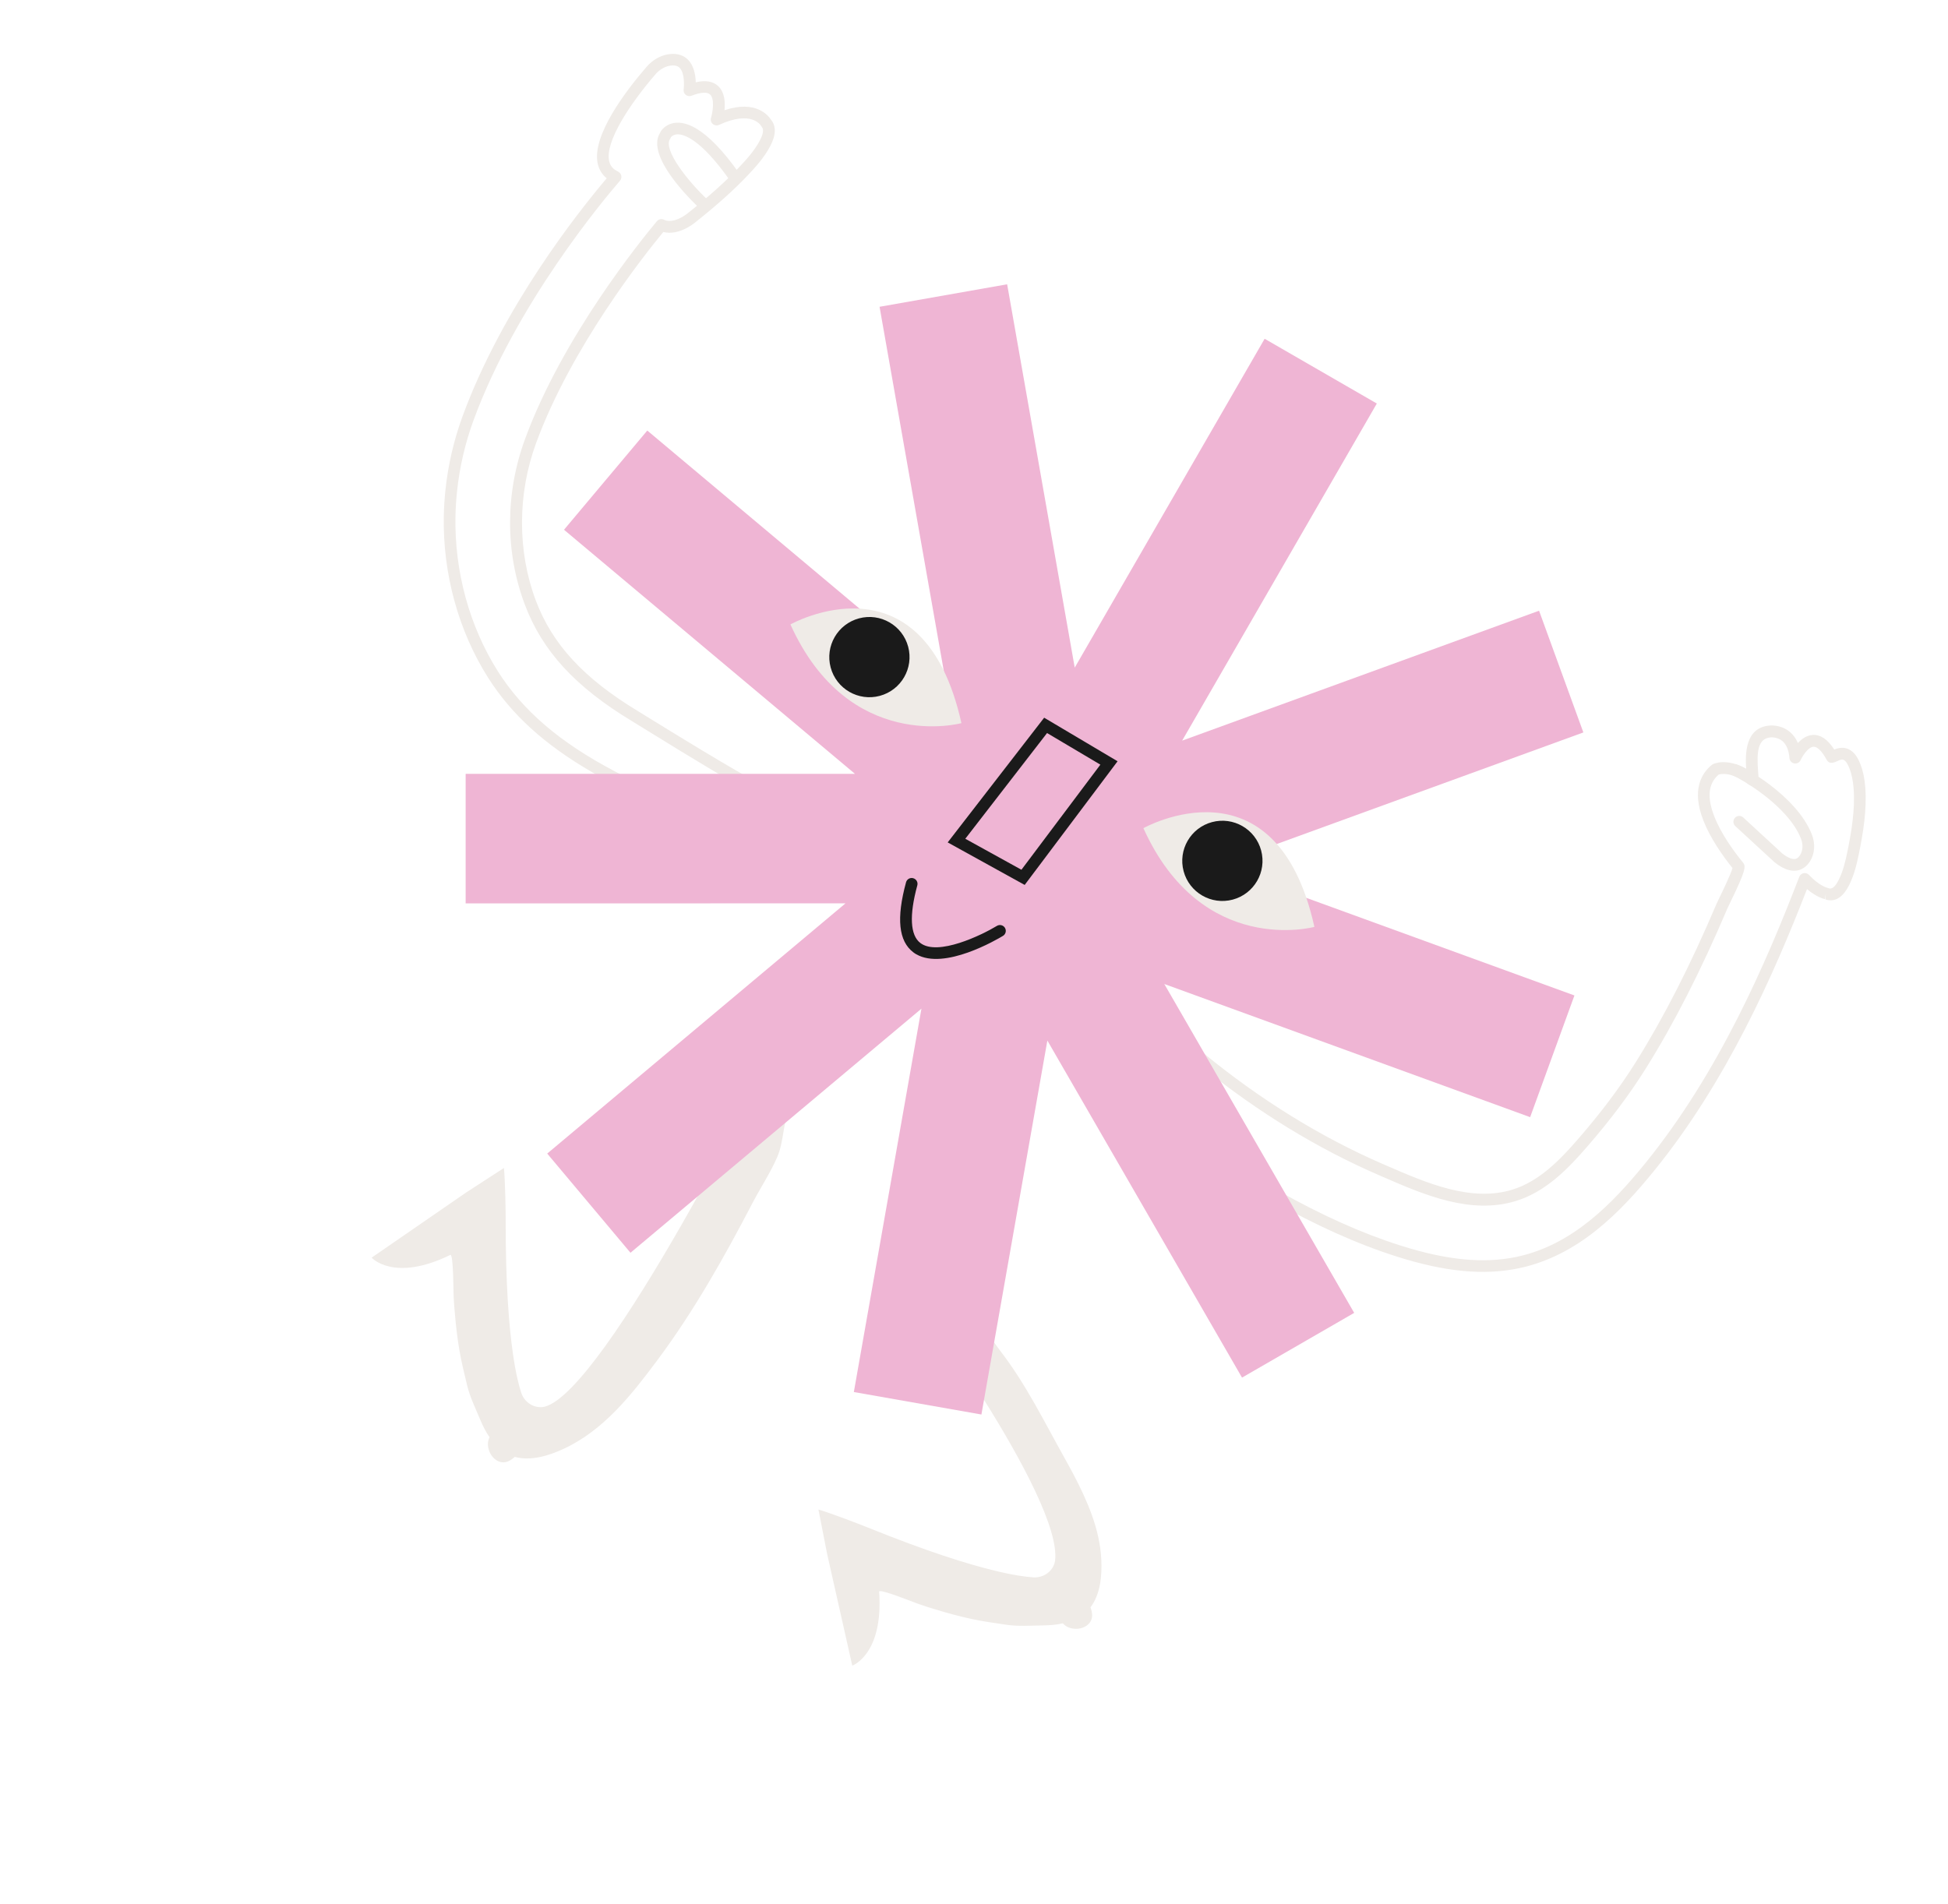
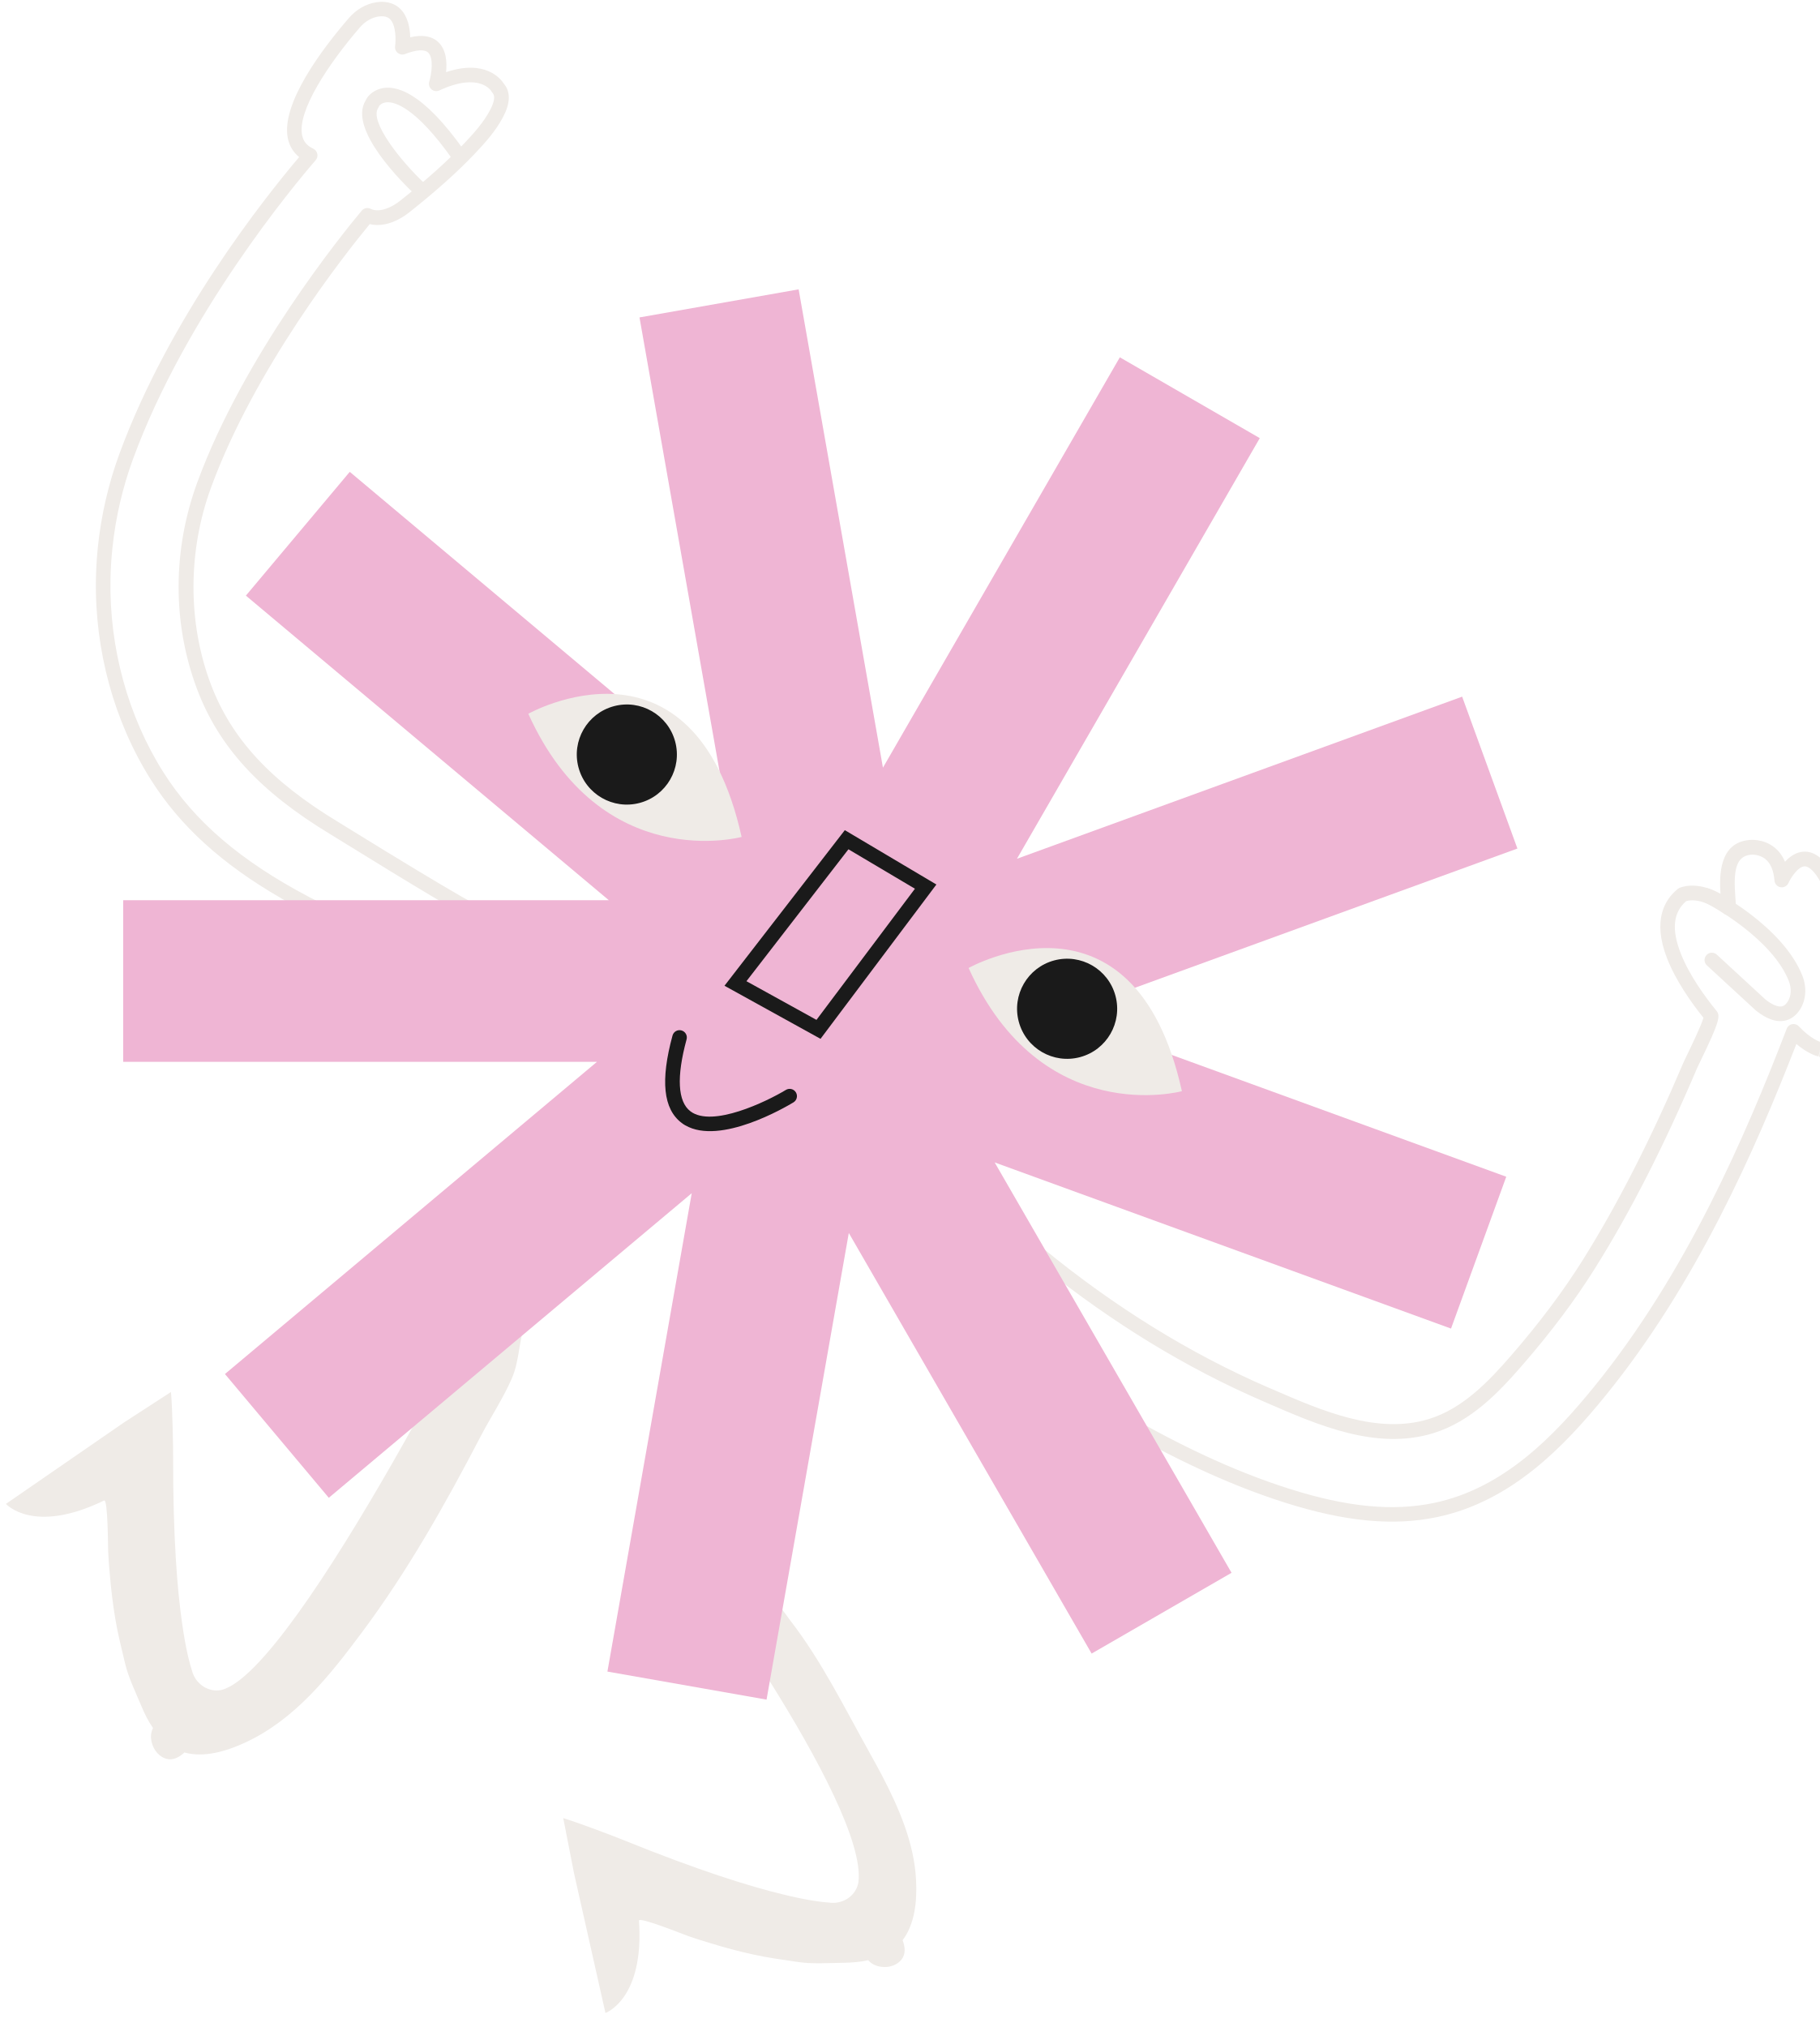
- <svg xmlns="http://www.w3.org/2000/svg" width="223" height="218" viewBox="0 0 223 218" fill="none">
+ <svg xmlns="http://www.w3.org/2000/svg" width="100%" height="100%" viewBox="42 6 167 186" fill="none">
  <path d="M144.551 136.872C141.039 134.844 137.61 132.611 134.337 130.223C134.137 130.077 133.765 129.806 133.642 129.337C133.535 128.917 133.681 128.543 133.766 128.321L136.675 120.823C136.752 120.622 136.922 120.471 137.129 120.416C137.335 120.361 137.555 120.404 137.723 120.545C144.273 125.921 151.222 130.213 158.368 133.308L158.841 133.511C163.326 135.458 168.411 137.66 173.13 136.212C176.262 135.251 178.657 132.715 180.657 130.415C183.283 127.388 185.438 124.517 187.243 121.641C190.454 116.518 193.487 110.577 196.508 103.475C196.554 103.366 196.676 103.109 196.844 102.765C197.179 102.071 198.152 100.069 198.33 99.389C197.216 98.004 195.79 95.988 194.988 93.926C193.633 90.44 194.774 88.547 195.969 87.573C196.009 87.543 196.048 87.513 196.089 87.494C196.158 87.459 197.62 86.757 199.894 88.009C199.783 86.333 199.779 83.32 202.544 83.078C202.568 83.074 203.815 82.92 204.857 83.771C205.271 84.106 205.592 84.541 205.816 85.076C206.253 84.599 206.838 84.176 207.553 84.148C208.433 84.115 209.248 84.677 209.983 85.826C210.047 85.798 210.091 85.775 210.106 85.771C210.654 85.572 211.159 85.575 211.606 85.776C212.354 86.116 212.736 86.891 212.983 87.523C213.278 88.283 213.451 89.126 213.532 90.181C213.723 92.717 213.282 95.38 212.821 97.647C212.585 98.804 212.285 100.142 211.68 101.348C211.037 102.628 210.233 103.204 209.287 103.064C209.146 103.044 209.032 103 208.951 102.966L209.027 102.289L208.901 102.946C208.795 102.924 207.977 102.745 206.86 101.798C203.063 111.567 197.662 123.834 189.341 134.07C185.515 138.776 180.693 143.777 173.895 145.208C169.868 146.054 165.425 145.63 159.91 143.878C155.381 142.439 150.676 140.329 145.528 137.427C145.198 137.241 144.872 137.057 144.544 136.868L144.551 136.872ZM134.988 129.049C135.031 129.073 135.096 129.119 135.124 129.14C138.659 131.718 142.384 134.118 146.189 136.267C151.253 139.125 155.874 141.199 160.318 142.611C165.604 144.291 169.832 144.701 173.624 143.907C180.013 142.563 184.63 137.759 188.307 133.237C196.778 122.817 202.199 110.212 205.974 100.396C206.055 100.18 206.243 100.022 206.469 99.978C206.695 99.934 206.928 100.007 207.084 100.176C208.248 101.407 209.117 101.634 209.162 101.646C209.256 101.666 209.347 101.697 209.437 101.731C209.868 101.809 210.239 101.242 210.483 100.758C211.014 99.702 211.29 98.467 211.509 97.392C211.95 95.214 212.377 92.665 212.196 90.293C212.124 89.373 211.978 88.651 211.733 88.016C211.59 87.65 211.358 87.144 211.051 87.002C211.01 86.983 210.878 86.924 210.568 87.037L210.517 87.065C210.003 87.305 209.425 87.579 209.105 86.984C208.585 86.024 208.041 85.483 207.607 85.499C207.004 85.522 206.341 86.558 206.131 87.027C206.006 87.304 205.708 87.465 205.406 87.412C205.104 87.361 204.877 87.111 204.851 86.808C204.777 85.892 204.5 85.229 204.027 84.838C203.434 84.352 202.692 84.426 202.682 84.429C201.249 84.558 201.079 86.024 201.262 88.349C201.311 88.945 201.335 89.273 201.235 89.538C201.16 89.736 200.995 89.885 200.792 89.942C200.588 90 200.373 89.963 200.202 89.829C198.249 88.339 197.023 88.601 196.743 88.692C195.556 89.719 195.389 91.279 196.24 93.461C197.015 95.455 198.452 97.438 199.524 98.751C199.89 99.198 199.856 99.659 198.053 103.371C197.902 103.686 197.785 103.919 197.745 104.019C194.695 111.187 191.634 117.191 188.386 122.371C186.545 125.309 184.351 128.232 181.678 131.31C179.557 133.751 177.006 136.445 173.533 137.511C168.341 139.105 163.017 136.795 158.319 134.756L157.848 134.55C150.844 131.519 144.034 127.356 137.598 122.176L135.021 128.818C135.001 128.868 134.953 128.997 134.948 129.043C134.952 129.036 134.972 129.048 134.994 129.061L134.988 129.049ZM210.278 86.329C210.278 86.329 210.283 86.336 210.284 86.341C210.284 86.341 210.28 86.334 210.278 86.329Z" fill="#EFEBE7" />
  <path d="M67.783 88.413C62.351 85.277 58.53 81.795 55.856 77.565C52.471 72.208 50.677 65.646 50.804 59.092C50.823 58.107 50.888 57.109 50.989 56.124C51.295 53.234 51.956 50.378 52.959 47.642C57.526 35.199 66.188 24.268 69.453 20.413C68.921 19.98 68.568 19.404 68.421 18.721C67.741 15.524 71.627 10.42 74.01 7.663C74.697 6.867 75.594 6.35 76.536 6.208C77.678 6.038 78.367 6.448 78.748 6.825C79.452 7.529 79.627 8.617 79.647 9.423C80.759 9.161 81.623 9.307 82.214 9.857C82.966 10.558 83.031 11.718 82.938 12.621C86.553 11.406 87.977 13.259 88.248 13.691C88.873 14.431 88.845 15.464 88.157 16.762C87.475 18.049 86.476 19.15 85.595 20.079C83.965 21.798 82.043 23.515 79.552 25.492C79.318 25.677 79.066 25.85 78.797 26.005C77.782 26.59 76.786 26.779 75.933 26.562C73.648 29.331 65.393 39.771 61.373 50.722C59.231 56.549 59.218 63.124 61.336 68.755C63.223 73.772 66.836 77.683 73.046 81.431C73.158 81.495 73.465 81.69 73.922 81.972C84.186 88.316 86.781 89.67 87.372 89.872C87.578 89.856 87.788 89.938 87.929 90.102C88.129 90.331 88.146 90.664 87.979 90.917C87.869 91.076 87.778 91.212 87.547 91.227C86.567 91.705 81.681 94.091 80.964 94.442C80.376 94.923 79.3 94.547 76.378 92.904C76.211 92.807 76.09 92.737 76.024 92.708C75.202 92.286 74.376 91.87 73.549 91.449C72.274 90.805 70.999 90.16 69.735 89.496C69.061 89.142 68.412 88.785 67.786 88.424L67.783 88.413ZM70.801 19.676C70.964 19.77 71.082 19.93 71.121 20.119C71.165 20.323 71.112 20.537 70.972 20.696C69.028 22.942 59.088 34.825 54.215 48.1C53.248 50.736 52.61 53.482 52.32 56.263C52.219 57.209 52.158 58.17 52.14 59.117C52.016 65.414 53.74 71.713 56.986 76.85C59.837 81.362 64.089 85.005 70.354 88.303C71.611 88.963 72.879 89.604 74.145 90.243C74.974 90.66 75.803 91.078 76.628 91.502C76.699 91.538 76.842 91.616 77.028 91.724C79.412 93.066 80.125 93.276 80.339 93.277C80.845 92.997 82.162 92.351 85.782 90.583C83.938 89.654 80.369 87.528 73.212 83.103C72.761 82.826 72.456 82.636 72.346 82.569C65.861 78.654 62.077 74.538 60.078 69.217C57.818 63.203 57.828 56.468 60.111 50.251C64.409 38.539 73.435 27.439 75.198 25.329C75.396 25.094 75.731 25.021 76.009 25.159C76.73 25.515 77.641 25.11 78.12 24.832C78.331 24.709 78.53 24.575 78.71 24.43C81.15 22.497 83.029 20.816 84.614 19.145C85.437 18.279 86.361 17.262 86.966 16.122C87.379 15.347 87.459 14.808 87.203 14.524C87.165 14.485 87.135 14.437 87.109 14.392C87.073 14.327 86.009 12.59 82.318 14.299C82.079 14.41 81.797 14.37 81.596 14.197C81.397 14.025 81.317 13.748 81.394 13.495C81.592 12.84 81.829 11.326 81.293 10.824C80.958 10.504 80.2 10.56 79.164 10.962C78.944 11.049 78.697 11.007 78.506 10.862C78.32 10.715 78.226 10.477 78.26 10.244C78.325 9.783 78.379 8.342 77.797 7.762C77.711 7.677 77.443 7.413 76.732 7.518C76.106 7.611 75.498 7.968 75.019 8.525C72.15 11.853 69.252 16.2 69.73 18.428C69.849 18.986 70.168 19.372 70.75 19.642C70.766 19.651 70.783 19.661 70.799 19.67L70.801 19.676ZM80.337 93.28C80.291 93.284 80.167 93.317 80.063 93.437L80.073 93.442C80.119 93.408 80.197 93.357 80.337 93.28Z" fill="#EFEBE7" />
  <path d="M80.213 23.939C80.17 23.914 80.126 23.884 80.089 23.85C79.036 22.866 73.913 17.864 75.554 15.225C75.719 14.818 76.193 14.362 76.834 14.159C78.246 13.717 80.751 14.351 84.649 19.886C84.863 20.189 84.789 20.605 84.486 20.819C84.184 21.033 83.766 20.962 83.554 20.656C80.13 15.796 78.203 15.352 77.53 15.383C77.065 15.407 76.851 15.65 76.796 15.723C76.777 15.787 76.748 15.844 76.71 15.901C75.867 17.127 78.775 20.785 81.004 22.871C81.273 23.123 81.287 23.546 81.035 23.815C80.818 24.048 80.475 24.09 80.213 23.939Z" fill="#EFEBE7" />
  <path d="M203.883 99.237C203.644 99.098 203.396 98.929 203.146 98.728L198.648 94.585C198.377 94.337 198.36 93.912 198.61 93.637C198.859 93.365 199.28 93.347 199.559 93.599L204.02 97.713C204.598 98.173 205.138 98.41 205.501 98.349C205.578 98.337 205.814 98.298 206.062 97.913C206.391 97.404 206.43 96.701 206.17 96.031C204.669 92.185 199.119 89.095 198.45 88.822C198.137 88.729 197.932 88.418 197.976 88.085C198.03 87.719 198.366 87.463 198.732 87.517C199.267 87.59 205.643 91.013 207.416 95.545C207.833 96.616 207.747 97.772 207.188 98.642C206.814 99.221 206.306 99.579 205.719 99.672C205.16 99.764 204.545 99.619 203.886 99.238L203.883 99.237Z" fill="#EFEBE7" />
  <path d="M57.683 133.736L53.368 136.534L42.545 143.998C42.545 143.998 45.052 146.852 51.554 143.686C51.913 143.518 51.908 148.15 51.928 148.388C51.961 149.08 52.009 149.768 52.078 150.458C52.192 151.835 52.356 153.201 52.584 154.56C52.81 155.94 53.156 157.262 53.476 158.622C53.79 159.948 54.432 161.249 54.959 162.514C55.261 163.239 55.604 163.94 56.043 164.564C55.85 164.951 55.788 165.4 55.939 165.933C56.125 166.639 56.634 167.203 57.242 167.384C57.873 167.569 58.446 167.249 58.927 166.81C60.712 167.304 62.745 166.712 64.497 165.902C69.097 163.775 72.261 159.748 75.228 155.773C79.431 150.136 82.888 143.989 86.131 137.767C87.053 135.997 88.168 134.33 88.968 132.498C89.744 130.714 89.593 128.692 90.376 126.964C90.755 126.126 91.123 125.285 91.52 124.453C91.865 123.735 92.483 122.921 92.688 122.157C92.749 122.052 93.641 120.016 93.635 120.004L91.362 119.74L89.207 118.994C88.264 121.324 69.268 159.287 62.343 161.068C61.199 161.325 60.054 160.598 59.678 159.494C59.388 158.619 59.034 157.227 58.726 155.044C58.264 151.881 57.879 147.046 57.888 139.751C57.894 138.803 57.836 135.37 57.691 133.745L57.683 133.736Z" fill="#EFEBE7" />
  <path d="M93.692 172.838L94.679 177.885L97.565 190.713C97.565 190.713 101.146 189.451 100.64 182.24C100.616 181.841 104.912 183.579 105.138 183.648C105.794 183.874 106.447 184.09 107.114 184.282C108.433 184.69 109.759 185.05 111.109 185.344C112.474 185.651 113.83 185.823 115.207 186.032C116.554 186.234 118.001 186.126 119.37 186.108C120.154 186.097 120.934 186.041 121.674 185.87C121.96 186.192 122.355 186.416 122.904 186.479C123.629 186.57 124.341 186.313 124.735 185.811C125.143 185.295 125.06 184.644 124.835 184.034C125.956 182.562 126.17 180.458 126.071 178.527C125.901 175.083 124.463 171.824 122.885 168.807C122.541 168.154 122.186 167.521 121.83 166.874C119.522 162.746 117.407 158.419 114.514 154.682C113.483 153.344 107.65 144.826 106.535 143.549C106.457 143.456 104.907 141.867 104.892 141.871L103.798 143.878L102.302 145.6C104.112 147.344 121.712 171.633 120.778 178.721C120.59 179.879 119.492 180.669 118.322 180.606C117.401 180.546 115.98 180.358 113.839 179.83C110.733 179.081 106.101 177.63 99.34 174.897C98.46 174.537 95.259 173.31 93.694 172.834L93.692 172.838Z" fill="#EFEBE7" />
  <path d="M175.165 127.912L180.235 113.978L139.381 99.105L181.258 83.863L176.186 69.926L135.329 84.801L157.614 46.203L144.771 38.788L123.031 76.442L115.294 32.551L100.689 35.127L108.24 77.946L74.099 49.297L64.566 60.655L97.875 88.605L53.306 88.603L53.305 103.434L96.788 103.433L62.644 132.082L72.175 143.439L105.483 115.491L97.745 159.386L112.349 161.959L119.898 119.139L142.182 157.734L155.023 150.322L133.285 112.666L175.165 127.912Z" fill="#EFB5D4" />
  <path d="M108.489 96.454L119.532 82.176L127.936 87.164L117.302 101.324L108.489 96.454ZM119.864 83.932L110.504 96.036L116.93 99.585L125.966 87.551L119.864 83.932Z" fill="#1A1A1A" />
  <path d="M90.485 71.496C90.485 71.496 105.652 62.954 110.061 82.798C110.061 82.798 97.18 86.313 90.485 71.496Z" fill="#EFEBE7" />
  <path d="M103.964 74.049C104.62 76.498 103.166 79.018 100.716 79.674C98.267 80.331 95.747 78.876 95.091 76.426C94.434 73.977 95.889 71.457 98.339 70.801C100.788 70.145 103.308 71.599 103.964 74.049Z" fill="#1A1A1A" />
  <path d="M130.892 94.824C130.892 94.824 146.059 86.282 150.468 106.127C150.468 106.127 137.587 109.642 130.892 94.824Z" fill="#EFEBE7" />
  <path d="M144.371 97.378C145.027 99.828 143.572 102.347 141.123 103.003C138.673 103.66 136.154 102.205 135.497 99.755C134.841 97.306 136.296 94.787 138.745 94.13C141.195 93.474 143.714 94.928 144.371 97.378Z" fill="#1A1A1A" />
  <path d="M104.896 109.267C104.778 109.199 104.667 109.127 104.559 109.042C102.869 107.77 102.596 105.148 103.72 101.022C103.817 100.664 104.182 100.455 104.541 100.553C104.898 100.654 105.108 101.016 105.01 101.374C104.073 104.813 104.194 107.093 105.363 107.974C107.362 109.499 112.37 107.074 114.124 106.011C114.438 105.822 114.849 105.919 115.042 106.236C115.235 106.553 115.132 106.965 114.818 107.155C114.119 107.577 108.105 111.116 104.898 109.264L104.896 109.267Z" fill="#1A1A1A" />
</svg>
